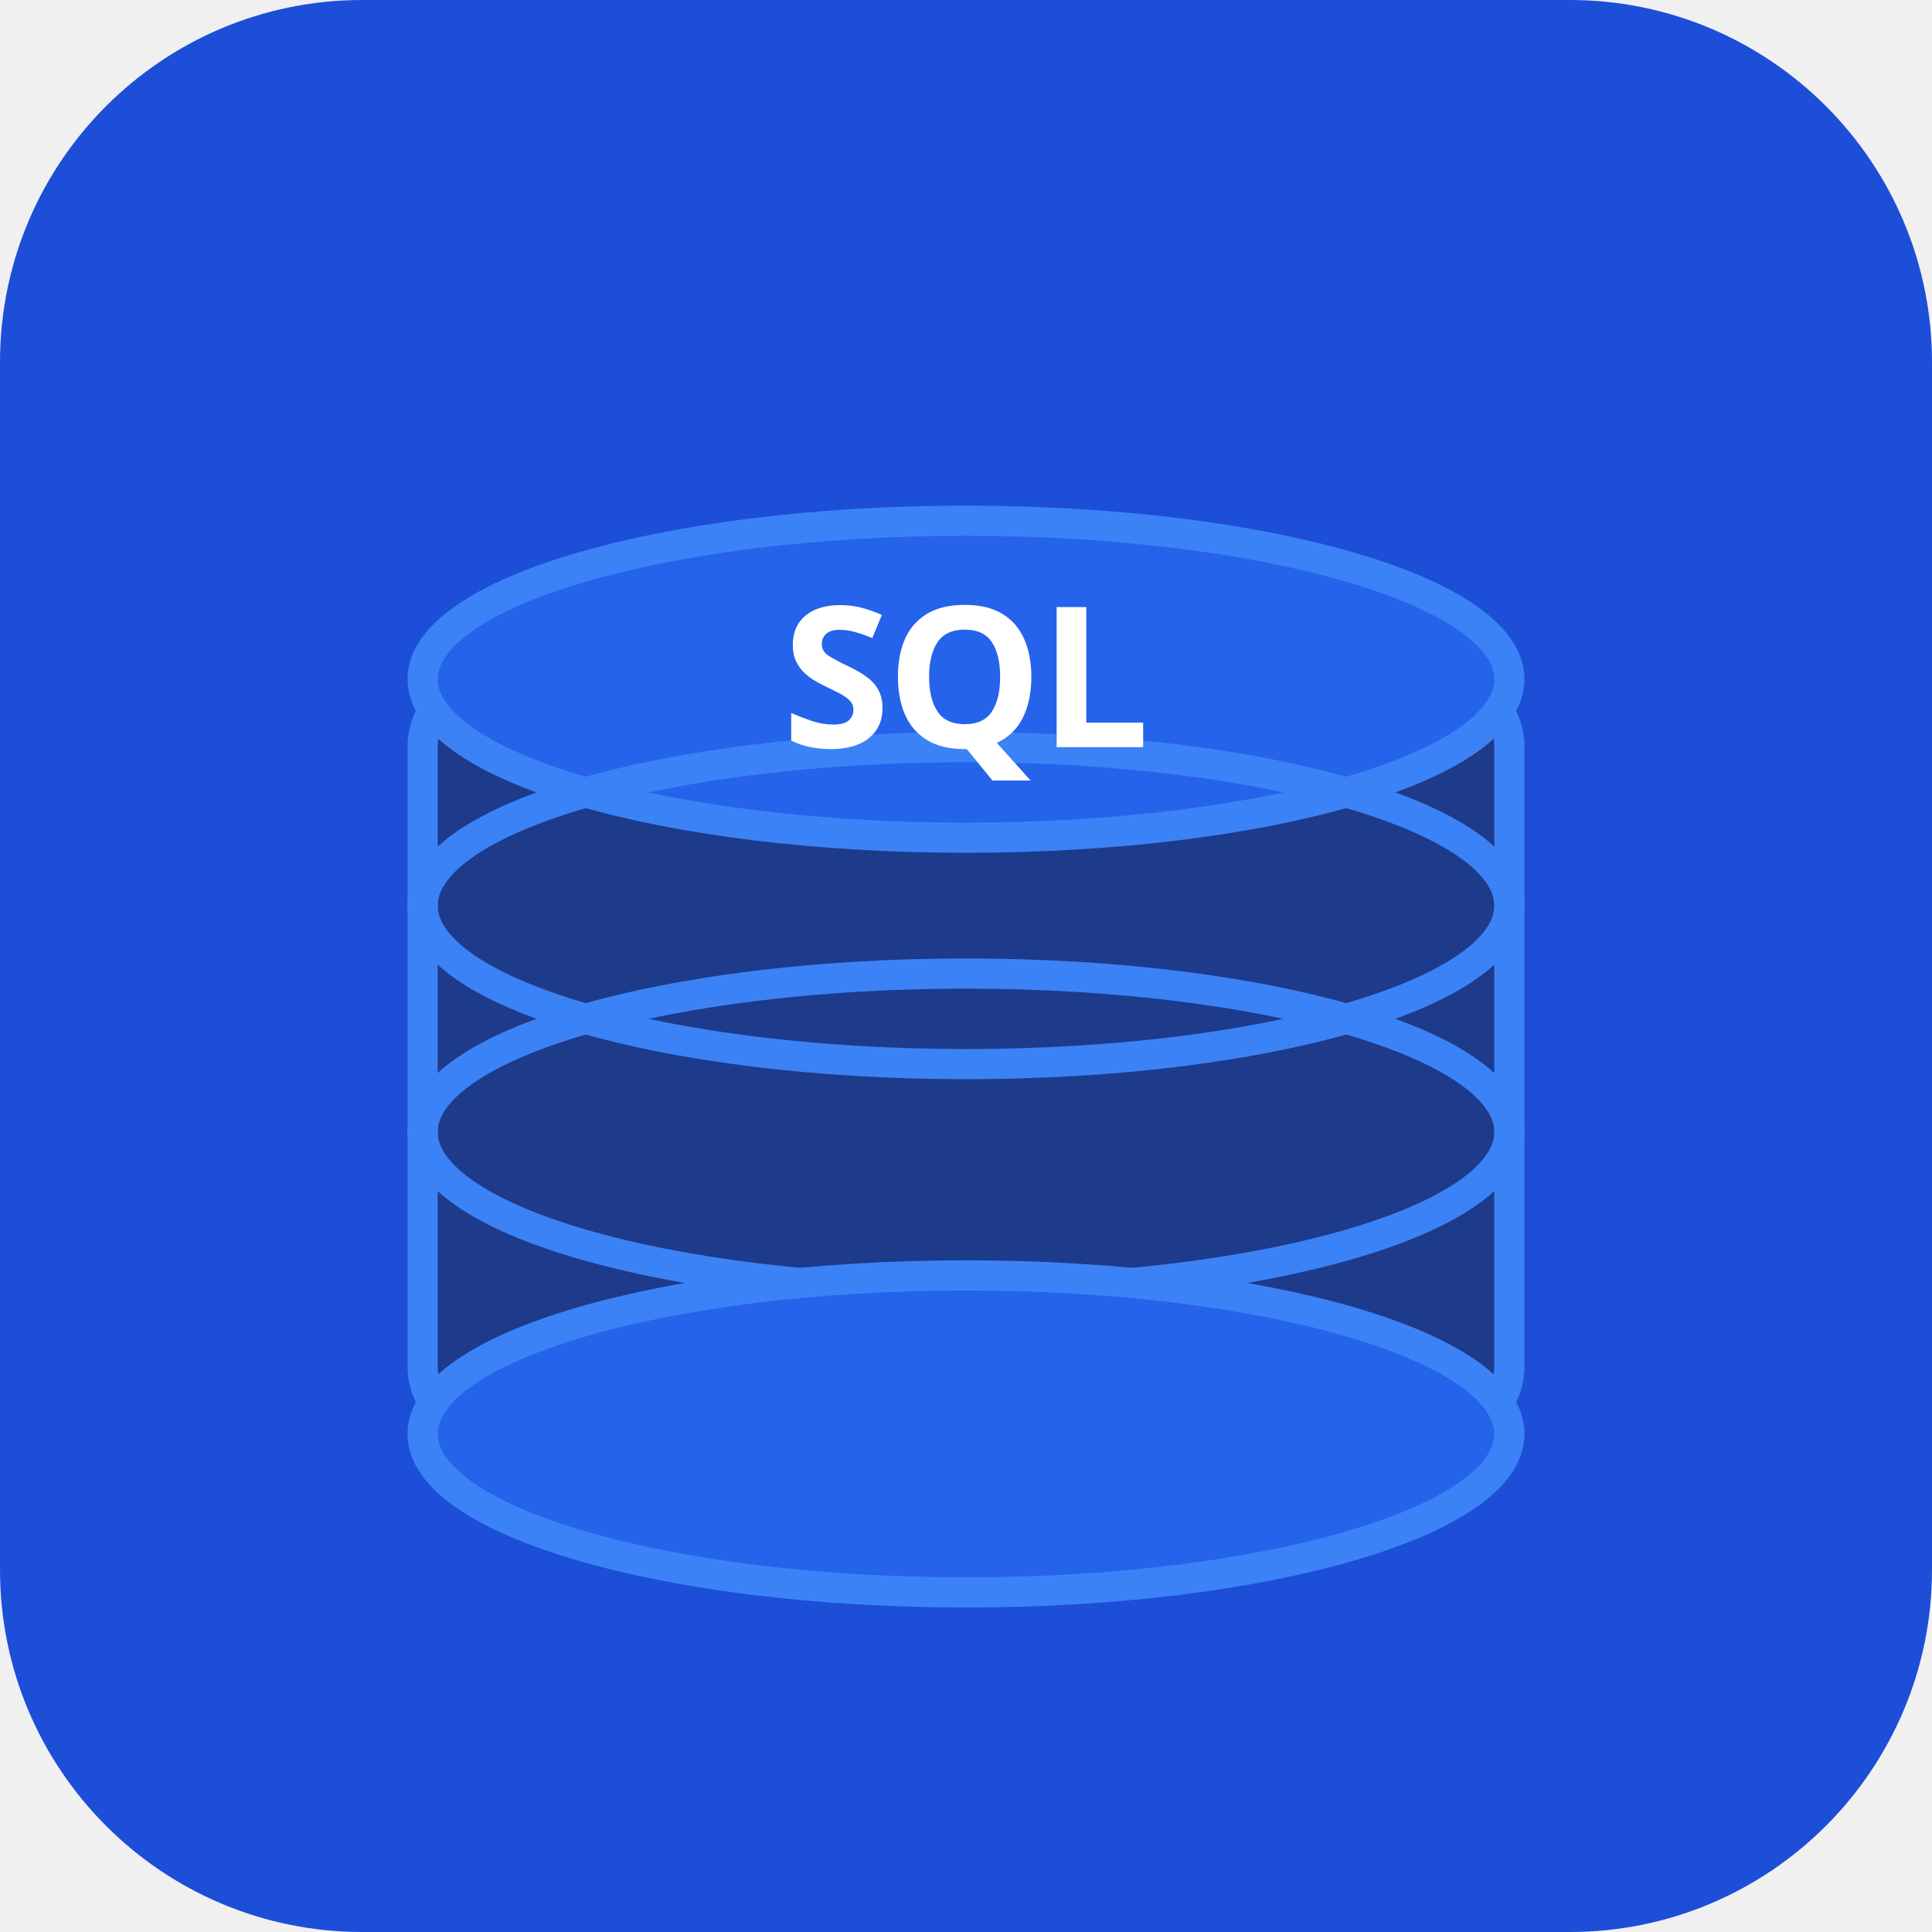
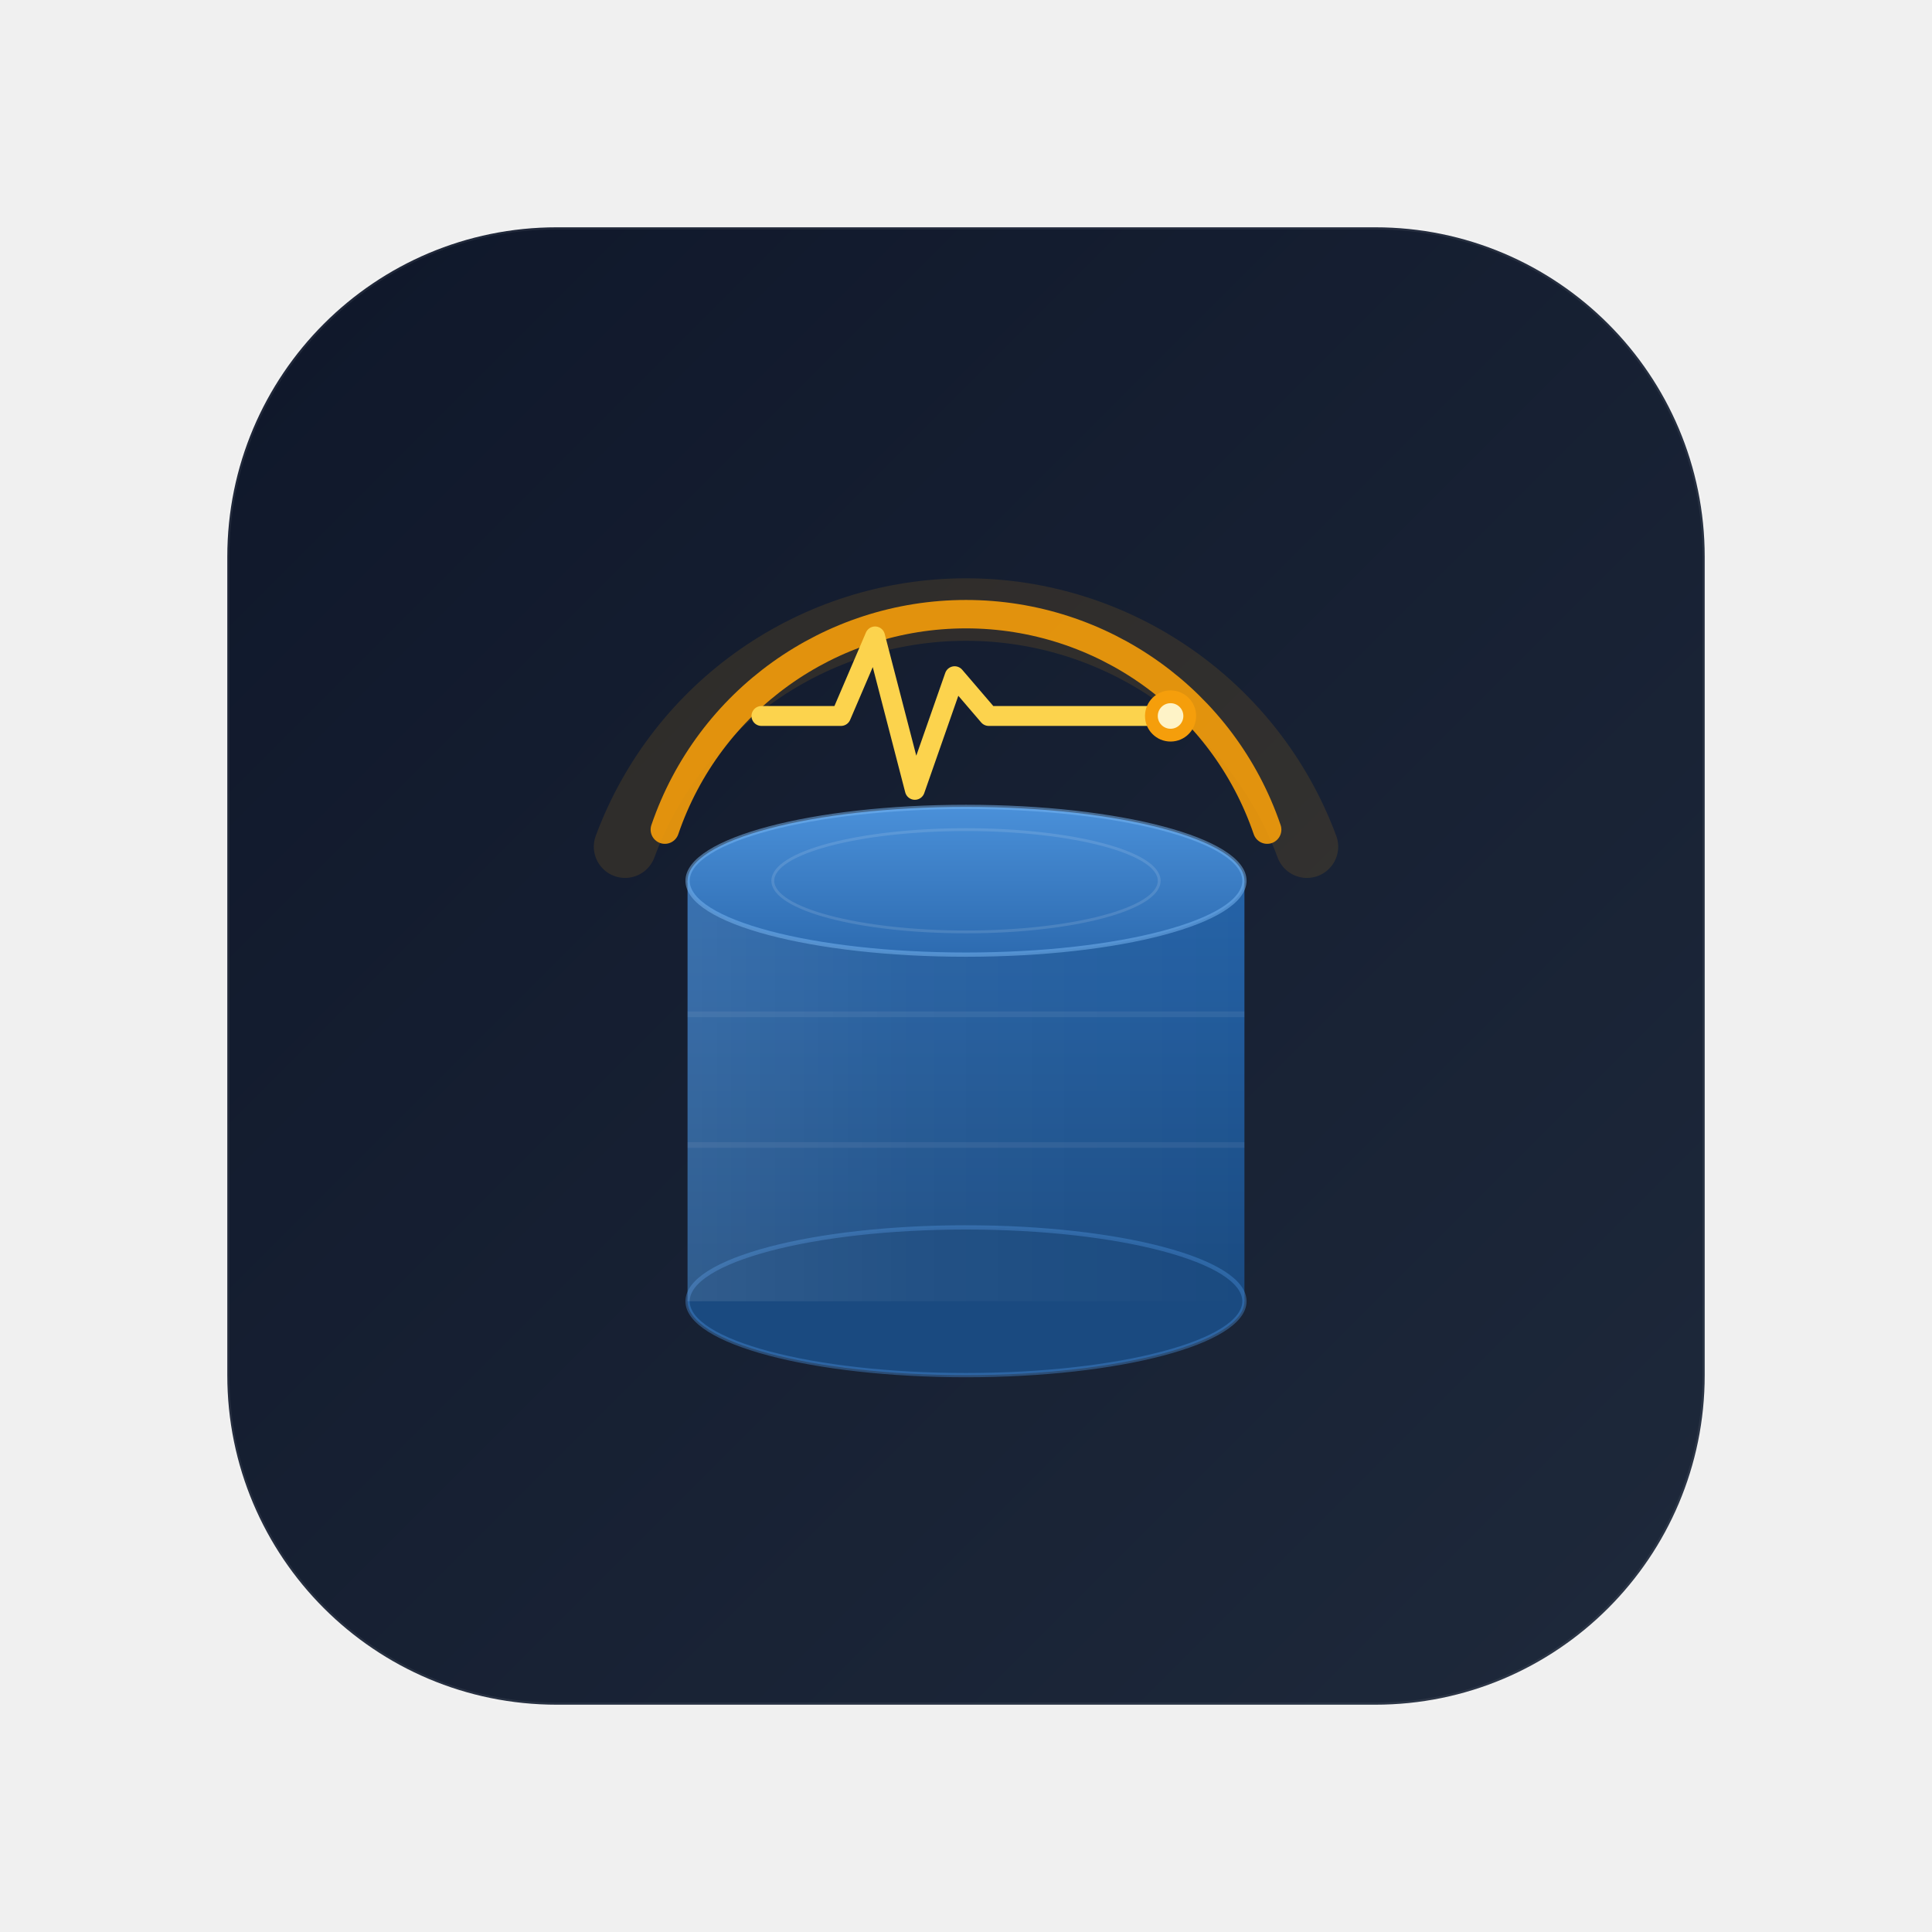
- <svg xmlns="http://www.w3.org/2000/svg" viewBox="0 0 512 512" width="512" height="512">
-   <rect width="512" height="512" rx="96" fill="#1d4ed8" />
-   <rect x="112" y="180" width="288" height="200" rx="18" fill="#1e3a8a" stroke="#3b82f6" stroke-width="8" />
-   <ellipse cx="256" cy="180" rx="144" ry="42" fill="#2563eb" stroke="#3b82f6" stroke-width="8" />
-   <ellipse cx="256" cy="240" rx="144" ry="42" fill="none" stroke="#3b82f6" stroke-width="8" />
-   <ellipse cx="256" cy="300" rx="144" ry="42" fill="none" stroke="#3b82f6" stroke-width="8" />
-   <ellipse cx="256" cy="380" rx="144" ry="42" fill="#2563eb" stroke="#3b82f6" stroke-width="8" />
-   <text x="256" y="198" text-anchor="middle" fill="white" font-family="system-ui,sans-serif" font-size="52" font-weight="800" letter-spacing="-1">SQL</text>
+ <svg xmlns="http://www.w3.org/2000/svg" viewBox="0 0 680 680" role="img" aria-labelledby="title desc">
+   <defs>
+     <linearGradient id="bg" x1="0" y1="0" x2="1" y2="1">
+       <stop offset="0%" stop-color="#0f172a" />
+       <stop offset="100%" stop-color="#1e293b" />
+     </linearGradient>
+     <linearGradient id="cylTop" x1="0" y1="0" x2="0" y2="1">
+       <stop offset="0%" stop-color="#4a90d9" />
+       <stop offset="100%" stop-color="#2d6bb0" />
+     </linearGradient>
+     <linearGradient id="cylBody" x1="0" y1="0" x2="0" y2="1">
+       <stop offset="0%" stop-color="#2563a8" />
+       <stop offset="100%" stop-color="#1a4a80" />
+     </linearGradient>
+     <linearGradient id="cylSheen" x1="0" y1="0" x2="1" y2="0">
+       <stop offset="0%" stop-color="#ffffff" stop-opacity="0.10" />
+       <stop offset="40%" stop-color="#ffffff" stop-opacity="0.04" />
+       <stop offset="100%" stop-color="#ffffff" stop-opacity="0" />
+     </linearGradient>
+     <clipPath id="round">
+       <rect x="80" y="80" width="520" height="520" rx="116" />
+     </clipPath>
+   </defs>
+   <rect x="80" y="80" width="520" height="520" rx="116" fill="url(#bg)" />
+   <rect x="80" y="80" width="520" height="520" rx="116" fill="none" stroke="#ffffff" stroke-width="1.5" stroke-opacity="0.07" />
+   <g clip-path="url(#round)">
+     <rect x="242" y="310" width="196" height="148" fill="url(#cylBody)" />
+     <ellipse cx="340" cy="458" rx="98" ry="26" fill="#1a4a80" />
+     <ellipse cx="340" cy="458" rx="98" ry="26" fill="none" stroke="#4a90d9" stroke-width="1.5" stroke-opacity="0.4" />
+     <rect x="242" y="356" width="196" height="2" fill="#ffffff" fill-opacity="0.07" />
+     <rect x="242" y="402" width="196" height="2" fill="#ffffff" fill-opacity="0.07" />
+     <rect x="242" y="310" width="196" height="148" fill="url(#cylSheen)" />
+     <ellipse cx="340" cy="310" rx="98" ry="26" fill="url(#cylTop)" />
+     <ellipse cx="340" cy="310" rx="98" ry="26" fill="none" stroke="#7ab8f5" stroke-width="1.5" stroke-opacity="0.5" />
+     <ellipse cx="340" cy="310" rx="68" ry="18" fill="none" stroke="#ffffff" stroke-width="1" stroke-opacity="0.12" />
+     <path d="M 220 298 A 128 128 0 0 1 460 298" fill="none" stroke="#f59e0b" stroke-width="22" stroke-linecap="round" stroke-opacity="0.12" />
+     <path d="M 234 292 A 112 112 0 0 1 446 292" fill="none" stroke="#f59e0b" stroke-width="10" stroke-linecap="round" stroke-opacity="0.9" />
+     <path d="M 268 252 L 296 252 L 308 224 L 322 278 L 336 238 L 348 252 L 412 252" fill="none" stroke="#fcd34d" stroke-width="7" stroke-linecap="round" stroke-linejoin="round" />
+     <circle cx="412" cy="252" r="9" fill="#f59e0b" />
+     <circle cx="412" cy="252" r="4.5" fill="#fef3c7" />
+   </g>
</svg>
